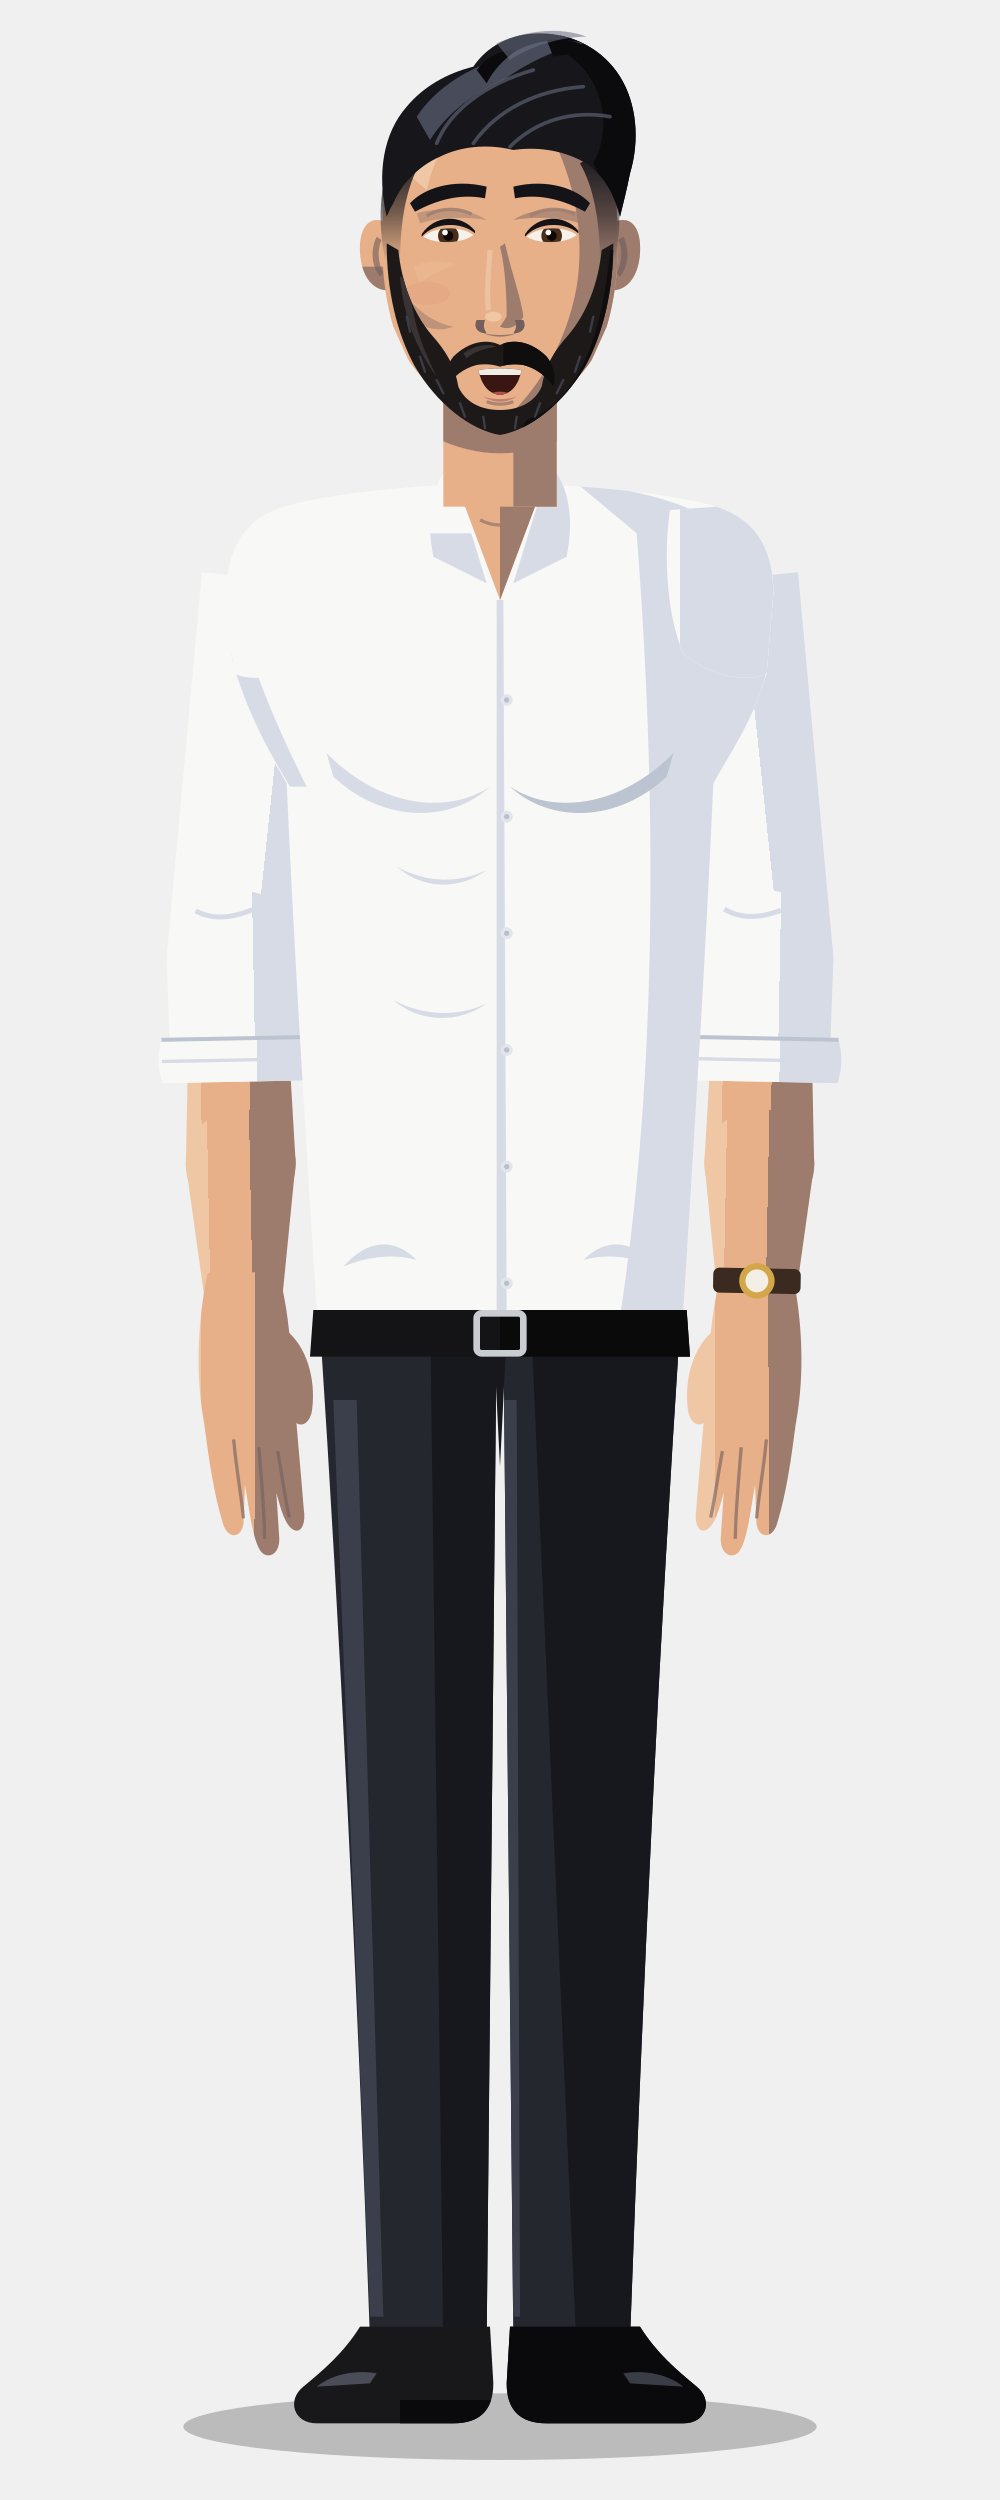
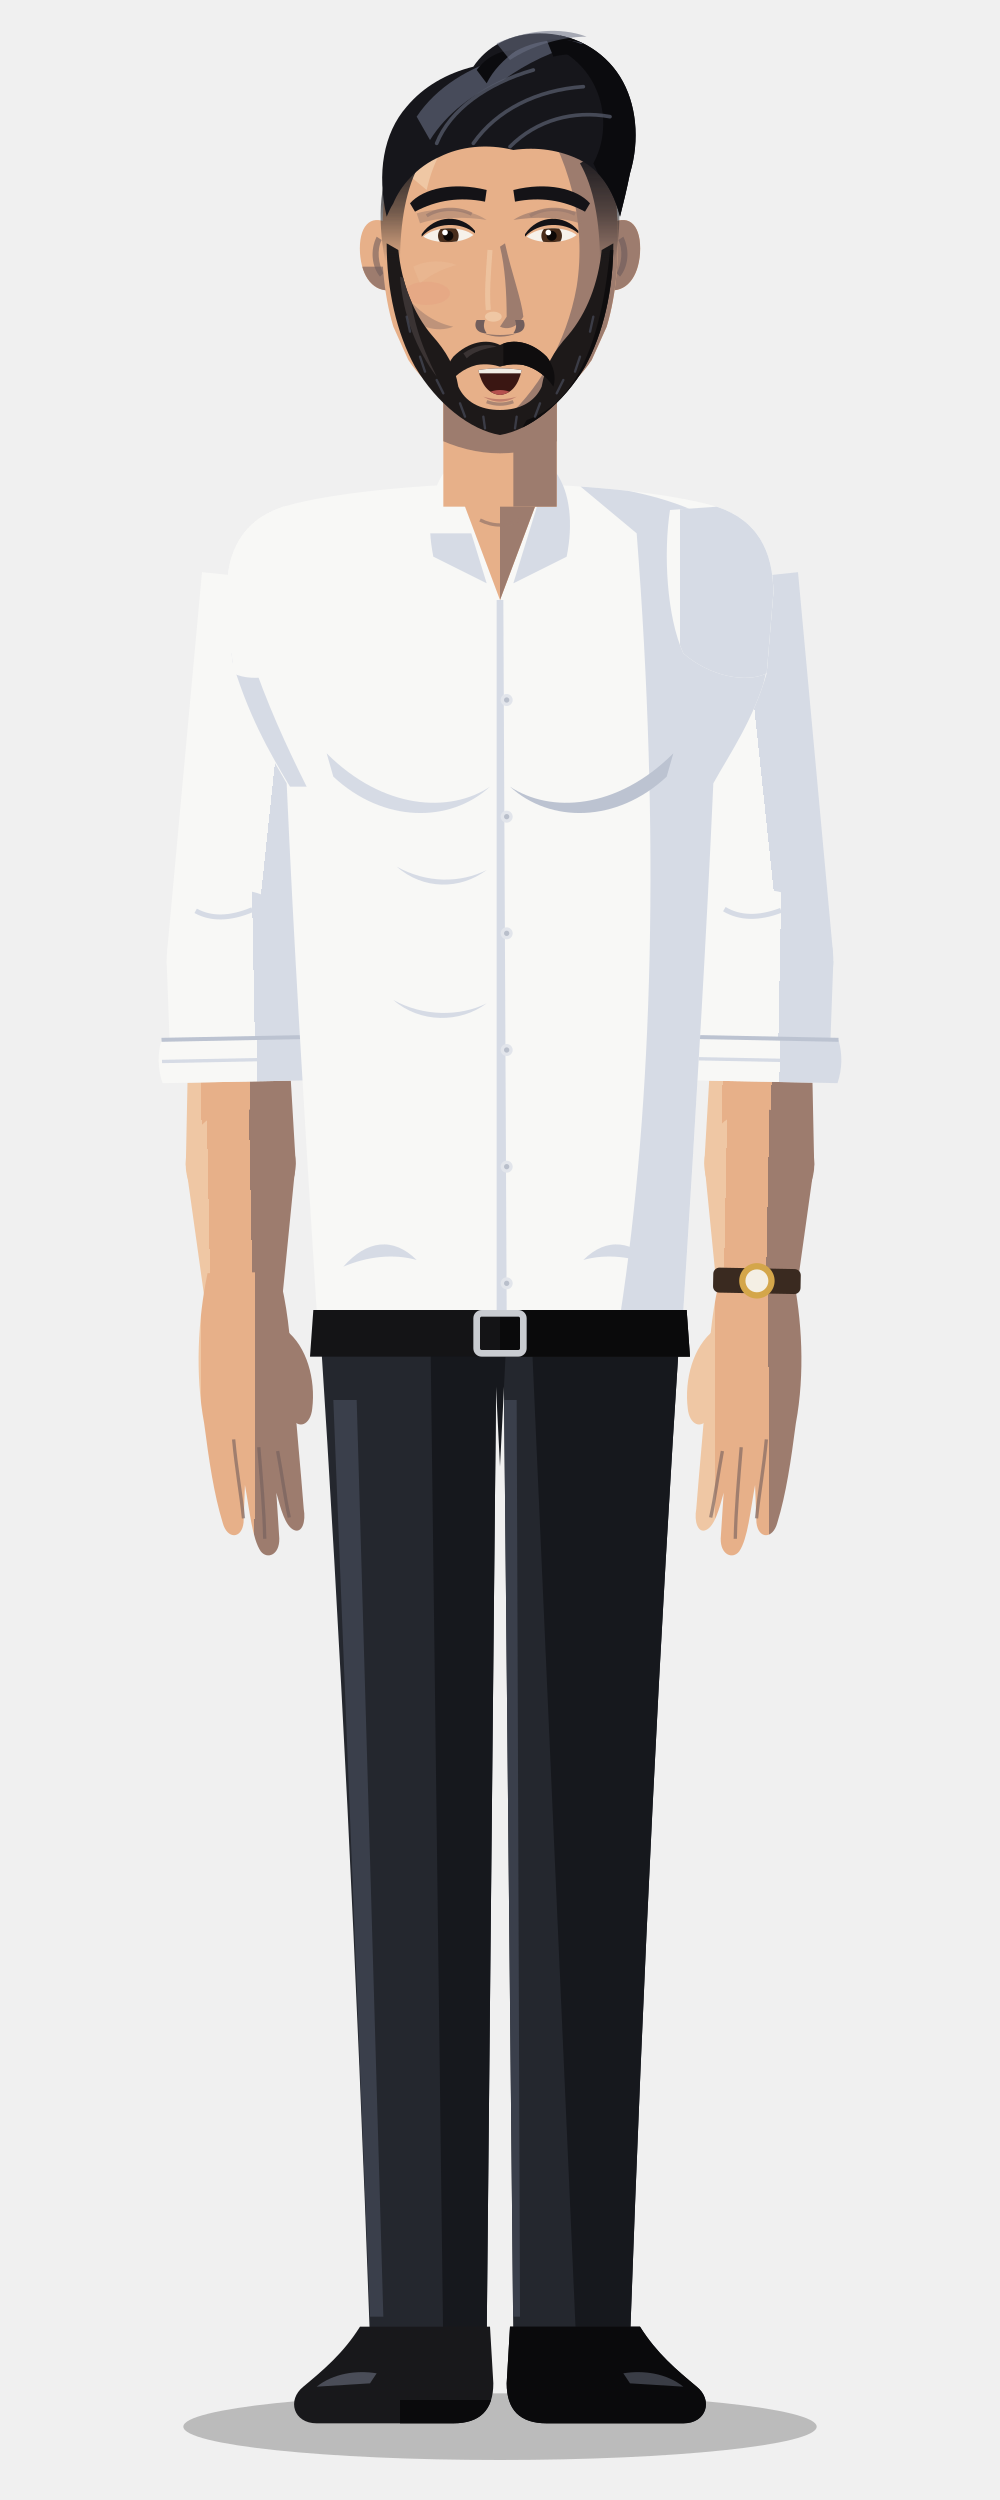
<svg xmlns="http://www.w3.org/2000/svg" viewBox="0 0 600 1500" width="600" height="1500">
  <defs>
    <linearGradient id="fade" x1="0" y1="0" x2="0" y2="1">
      <stop offset="0" stop-color="#16161b" stop-opacity="1" />
      <stop offset="0.55" stop-color="#16161b" stop-opacity="0.55" />
      <stop offset="1" stop-color="#16161b" stop-opacity="0" />
    </linearGradient>
    <clipPath id="c1">
      <path d="M192,796 L298,796 L292,1404 L222,1404 C214,1180 204,980 192,796 Z" />
    </clipPath>
    <clipPath id="c2">
      <path d="M 408,796 L 302,796 L 308,1404 L 378,1404 C 386,1180 396,980 408,796 Z" />
    </clipPath>
    <clipPath id="c3">
      <path d="M216,1396 L294,1396 L296,1430 C296,1446 288,1454 272,1454 L190,1454 C176,1454 172,1440 182,1432 C194,1422 206,1412 216,1396 Z" />
    </clipPath>
    <clipPath id="c4">
      <path d="M 384,1396 L 306,1396 L 304,1430 C 304,1446 312,1454 328,1454 L 410,1454 C 424,1454 428,1440 418,1432 C 406,1422 394,1412 384,1396 Z" />
    </clipPath>
    <linearGradient id="g5" gradientUnits="userSpaceOnUse" x1="112.0" y1="674.3" x2="175.9" y2="673.0">
      <stop offset="0" stop-color="#efc7a4" />
      <stop offset="0.14" stop-color="#efc7a4" />
      <stop offset="0.14" stop-color="#e7b089" />
      <stop offset="0.6" stop-color="#e7b089" />
      <stop offset="0.6" stop-color="#9d7c6e" />
      <stop offset="1" stop-color="#9d7c6e" />
    </linearGradient>
    <linearGradient id="g6" gradientUnits="userSpaceOnUse" x1="117.9" y1="744.7" x2="172.9" y2="743.6">
      <stop offset="0" stop-color="#efc7a4" />
      <stop offset="0.14" stop-color="#efc7a4" />
      <stop offset="0.14" stop-color="#e7b089" />
      <stop offset="0.6" stop-color="#e7b089" />
      <stop offset="0.6" stop-color="#9d7c6e" />
      <stop offset="1" stop-color="#9d7c6e" />
    </linearGradient>
    <linearGradient id="g7" gradientUnits="userSpaceOnUse" x1="110.7" y1="457.4" x2="197.3" y2="466.6">
      <stop offset="0" stop-color="#f8f8f6" />
      <stop offset="0.62" stop-color="#f8f8f6" />
      <stop offset="0.62" stop-color="#d6dbe5" />
      <stop offset="1" stop-color="#d6dbe5" />
    </linearGradient>
    <linearGradient id="g8" gradientUnits="userSpaceOnUse" x1="101.1" y1="606.8" x2="184.1" y2="605.2">
      <stop offset="0" stop-color="#f8f8f6" />
      <stop offset="0.62" stop-color="#f8f8f6" />
      <stop offset="0.62" stop-color="#d6dbe5" />
      <stop offset="1" stop-color="#d6dbe5" />
    </linearGradient>
    <linearGradient id="g9" gradientUnits="userSpaceOnUse" x1="97.2" y1="636.9" x2="189.2" y2="635.1">
      <stop offset="0" stop-color="#f8f8f6" />
      <stop offset="0.62" stop-color="#f8f8f6" />
      <stop offset="0.62" stop-color="#d6dbe5" />
      <stop offset="1" stop-color="#d6dbe5" />
    </linearGradient>
    <linearGradient id="g10" gradientUnits="userSpaceOnUse" x1="-28.0" y1="-0.6" x2="28.0" y2="0.6">
      <stop offset="0" stop-color="#efc7a4" />
      <stop offset="0.14" stop-color="#efc7a4" />
      <stop offset="0.14" stop-color="#e7b089" />
      <stop offset="0.6" stop-color="#e7b089" />
      <stop offset="0.6" stop-color="#9d7c6e" />
      <stop offset="1" stop-color="#9d7c6e" />
    </linearGradient>
    <linearGradient id="g11" gradientUnits="userSpaceOnUse" x1="424.1" y1="673.0" x2="488.0" y2="674.3">
      <stop offset="0" stop-color="#efc7a4" />
      <stop offset="0.14" stop-color="#efc7a4" />
      <stop offset="0.14" stop-color="#e7b089" />
      <stop offset="0.6" stop-color="#e7b089" />
      <stop offset="0.6" stop-color="#9d7c6e" />
      <stop offset="1" stop-color="#9d7c6e" />
    </linearGradient>
    <linearGradient id="g12" gradientUnits="userSpaceOnUse" x1="427.1" y1="743.6" x2="482.1" y2="744.7">
      <stop offset="0" stop-color="#efc7a4" />
      <stop offset="0.14" stop-color="#efc7a4" />
      <stop offset="0.14" stop-color="#e7b089" />
      <stop offset="0.6" stop-color="#e7b089" />
      <stop offset="0.6" stop-color="#9d7c6e" />
      <stop offset="1" stop-color="#9d7c6e" />
    </linearGradient>
    <linearGradient id="g13" gradientUnits="userSpaceOnUse" x1="402.7" y1="466.6" x2="489.3" y2="457.4">
      <stop offset="0" stop-color="#f8f8f6" />
      <stop offset="0.62" stop-color="#f8f8f6" />
      <stop offset="0.62" stop-color="#d6dbe5" />
      <stop offset="1" stop-color="#d6dbe5" />
    </linearGradient>
    <linearGradient id="g14" gradientUnits="userSpaceOnUse" x1="415.9" y1="605.2" x2="498.9" y2="606.8">
      <stop offset="0" stop-color="#f8f8f6" />
      <stop offset="0.62" stop-color="#f8f8f6" />
      <stop offset="0.62" stop-color="#d6dbe5" />
      <stop offset="1" stop-color="#d6dbe5" />
    </linearGradient>
    <linearGradient id="g15" gradientUnits="userSpaceOnUse" x1="410.8" y1="635.1" x2="502.8" y2="636.9">
      <stop offset="0" stop-color="#f8f8f6" />
      <stop offset="0.62" stop-color="#f8f8f6" />
      <stop offset="0.62" stop-color="#d6dbe5" />
      <stop offset="1" stop-color="#d6dbe5" />
    </linearGradient>
    <linearGradient id="g16" gradientUnits="userSpaceOnUse" x1="28.0" y1="0.6" x2="-28.0" y2="-0.6">
      <stop offset="0" stop-color="#efc7a4" />
      <stop offset="0.14" stop-color="#efc7a4" />
      <stop offset="0.14" stop-color="#e7b089" />
      <stop offset="0.6" stop-color="#e7b089" />
      <stop offset="0.6" stop-color="#9d7c6e" />
      <stop offset="1" stop-color="#9d7c6e" />
    </linearGradient>
    <clipPath id="c17">
      <path d="M300,290 C268,290 204,294 170,304 C146,312 136,330 136,356 L140,404 C148,432 162,452 172,470 C176,560 182,660 190,786 L410,786 C418,660 424,560 428,470 C438,452 452,432 460,404 L464,356 C464,330 454,312 430,304 C396,294 332,290 300,290 Z" />
    </clipPath>
    <clipPath id="c18">
      <path d="M276,296 L324,296 L300,360 Z" />
    </clipPath>
    <clipPath id="c19">
      <path d="M266,284 C258,296 256,314 260,334 L292,350 L276,298 Z" />
    </clipPath>
    <clipPath id="c20">
      <path d="M 334,284 C 342,296 344,314 340,334 L 308,350 L 324,298 Z" />
    </clipPath>
    <clipPath id="c21">
      <path d="M188,786 L412,786 L414,814 L186,814 Z" />
    </clipPath>
    <clipPath id="c22">
      <path d="M170,304 C146,312 136,330 136,356 L140,404 C152,410 174,406 190,392 C200,370 202,332 198,306 Z" />
    </clipPath>
    <clipPath id="c23">
      <path d="M 430,304 C 454,312 464,330 464,356 L 460,404 C 448,410 426,406 410,392 C 400,370 398,332 402,306 Z" />
    </clipPath>
    <clipPath id="c24">
      <path d="M233,134 C222,128 215,136 216,152 C217,166 224,176 236,174 Z" />
    </clipPath>
    <clipPath id="c25">
      <path d="M 367,134 C 378,128 385,136 384,152 C 383,166 376,176 364,174 Z" />
    </clipPath>
    <clipPath id="c26">
      <path d="M266,220 L266,304 L334,304 L334,220 Z" />
    </clipPath>
    <clipPath id="c27">
      <path d="M300,64 C341,64 369,88 370,126 C372,152 370,176 364,196 L355,216 C343,234 324,247 300,249 C276,247 257,234 245,216 L236,196 C230,176 228,152 230,126 C231,88 259,64 300,64 Z" />
    </clipPath>
    <clipPath id="c28">
      <path d="M254,142 C261,135.5 277,135.5 284,141 C277,146.55 261,146.55 254,142 Z" />
    </clipPath>
    <clipPath id="c29">
      <path d="M316,142 C323,135.5 339,135.5 346,141 C339,146.55 323,146.55 316,142 Z" />
    </clipPath>
    <clipPath id="c30">
      <path d="M232,146 C232,174 238,200 249,220 C262,242 282,258 300,261 C318,258 338,242 351,220 C362,200 368,174 368,146 L361,150 C359,170 352,188 341,201 C332,211 327,220 325,232 C321,241 312,246 300,246 C288,246 279,241 275,232 C273,220 268,211 259,201 C248,188 241,170 239,150 Z" />
    </clipPath>
    <clipPath id="c31">
      <path d="M272,214 C281,205 292,203 300,207 C308,203 319,205 328,214 C332,219 334,226 332,232 C328,226 322,221 314,219 C308,218 303,219 300,220 C297,219 292,218 286,219 C278,221 272,226 268,232 C266,226 268,219 272,214 Z" />
    </clipPath>
    <clipPath id="c32">
      <path d="M287,222 Q300,220 313,222 Q310,236 300,237 Q290,236 287,222 Z" />
    </clipPath>
    <clipPath id="c33">
      <path d="M232,130 C226,104 230,80 244,64 C254,52 268,44 284,40 C292,28 306,20 324,20 C344,20 362,30 372,46 C382,62 384,84 378,104 C376,114 374,122 372,130 C368,114 360,102 348,96 C336,90 322,88 308,90 C292,86 276,88 264,94 C250,100 240,112 236,122 C234,125 233,128 232,130 Z" />
    </clipPath>
  </defs>
  <ellipse cx="300" cy="1456" rx="190" ry="20" fill="#000" opacity="0.22" />
  <path d="M192,796 L298,796 L292,1404 L222,1404 C214,1180 204,980 192,796 Z" fill="#24272e" />
  <g clip-path="url(#c1)">
    <path d="M258,780 L304,780 L300,1412 L266,1412 Z" fill="#16181d" />
    <path d="M200,840 L214,840 L230,1390 L222,1390 Z" fill="#3a3f4b" />
  </g>
  <path d="M 408,796 L 302,796 L 308,1404 L 378,1404 C 386,1180 396,980 408,796 Z" fill="#24272e" />
  <g clip-path="url(#c2)">
    <path d="M318,780 L420,780 L420,1412 L346,1412 Z" fill="#16181d" />
    <path d="M 310,840 L 302,840 L 306,1390 L 312,1390 Z" fill="#3a3f4b" />
  </g>
  <path d="M296,800 L300,880 L304,800 Z" fill="#16181d" />
  <path d="M216,1396 L294,1396 L296,1430 C296,1446 288,1454 272,1454 L190,1454 C176,1454 172,1440 182,1432 C194,1422 206,1412 216,1396 Z" fill="#18181b" />
  <g clip-path="url(#c3)">
    <path d="M240,1440 L300,1440 L300,1460 L240,1460 Z" fill="#0a0a0c" />
    <path d="M190,1432 C200,1424 214,1422 226,1424 L222,1430 Z" fill="#4a4d58" />
  </g>
  <path d="M 384,1396 L 306,1396 L 304,1430 C 304,1446 312,1454 328,1454 L 410,1454 C 424,1454 428,1440 418,1432 C 406,1422 394,1412 384,1396 Z" fill="#18181b" />
  <g clip-path="url(#c4)">
    <path d="M300,1380 L440,1380 L440,1460 L300,1460 Z" fill="#0a0a0c" />
    <path d="M 410,1432 C 400,1424 386,1422 374,1424 L 378,1430 Z" fill="#3a3d46" />
  </g>
  <path d="M112.5,649.6 L111.5,699.0 L177.4,697.7 L174.5,648.4 Z" fill="url(#g5)" />
  <circle cx="144.4" cy="698.3" r="33.0" fill="url(#g6)" />
  <path d="M111.5,699.0 L124.3,790.4 L168.3,789.6 L177.4,697.7 Z" fill="url(#g6)" />
  <path d="M121.2,343.3 L100.2,571.6 L183.8,580.4 L210.8,352.7 Z" fill="url(#g7)" />
  <circle cx="142.0" cy="576.0" r="42.0" fill="url(#g8)" />
  <path d="M100.0,576.8 L102.2,636.8 L184.2,635.2 L184.0,575.2 Z" fill="url(#g8)" />
  <path d="M188.9,622.1 Q193.2,635.0 189.5,648.1 L97.5,649.9 Q93.2,637.0 96.9,623.9 Z" fill="url(#g9)" />
  <path d="M188.9,622.1 L96.9,623.9" stroke="#bcc3d1" stroke-width="2.4" />
  <path d="M189.2,635.1 L97.2,636.9" stroke="#d6dbe5" stroke-width="2" />
  <path d="M117.4,546.5 q14.0,7.7 34.0,-0.7" fill="none" stroke="#d6dbe5" stroke-width="3" />
  <g transform="translate(146.0,776.0) rotate(-1.1)">
    <g transform="scale(1.25,1.25)">
      <path d="M-17,-10 C-22,12 -24,38 -20,62 C-18,80 -16,96 -12,110 C-10,118 -3,118 -2,110 L-1,92 C1,104 2,118 6,124 C9,128 15,126 15,118 L14,96 C16,104 18,112 22,114 C26,116 28,110 27,104 C26,86 24,62 23,40 C22,20 21,6 17,-10 Z" fill="url(#g10)" />
      <path d="M20,18 C30,26 34,42 32,56 C31,64 25,66 22,60 C22,48 20,36 16,28 Z" fill="url(#g10)" />
      <path d="M-6,70 C-5,84 -3,96 -2,108 M6,74 C7,90 8,104 8,118 M15,76 C17,88 18,98 20,108" fill="none" stroke="#725e5c" stroke-width="1.6" opacity="0.6" />
    </g>
  </g>
  <path d="M425.5,648.4 L422.6,697.7 L488.5,699.0 L487.5,649.6 Z" fill="url(#g11)" />
  <circle cx="455.6" cy="698.3" r="33.0" fill="url(#g12)" />
  <path d="M422.6,697.7 L431.7,789.6 L475.7,790.4 L488.5,699.0 Z" fill="url(#g12)" />
  <path d="M389.2,352.7 L416.2,580.4 L499.8,571.6 L478.8,343.3 Z" fill="url(#g13)" />
  <circle cx="458.0" cy="576.0" r="42.0" fill="url(#g14)" />
  <path d="M416.0,575.2 L415.8,635.2 L497.8,636.8 L500.0,576.8 Z" fill="url(#g14)" />
  <path d="M503.1,623.9 Q506.8,637.0 502.5,649.9 L410.5,648.1 Q406.8,635.0 411.1,622.1 Z" fill="url(#g15)" />
  <path d="M503.1,623.9 L411.1,622.1" stroke="#bcc3d1" stroke-width="2.4" />
  <path d="M502.8,636.9 L410.8,635.1" stroke="#d6dbe5" stroke-width="2" />
  <path d="M434.6,545.5 q14.0,8.3 34.0,0.7" fill="none" stroke="#d6dbe5" stroke-width="3" />
  <g transform="translate(454.0,776.0) rotate(1.1)">
    <g transform="scale(-1.25,1.25)">
      <path d="M-17,-10 C-22,12 -24,38 -20,62 C-18,80 -16,96 -12,110 C-10,118 -3,118 -2,110 L-1,92 C1,104 2,118 6,124 C9,128 15,126 15,118 L14,96 C16,104 18,112 22,114 C26,116 28,110 27,104 C26,86 24,62 23,40 C22,20 21,6 17,-10 Z" fill="url(#g16)" />
      <path d="M20,18 C30,26 34,42 32,56 C31,64 25,66 22,60 C22,48 20,36 16,28 Z" fill="url(#g16)" />
      <path d="M-6,70 C-5,84 -3,96 -2,108 M6,74 C7,90 8,104 8,118 M15,76 C17,88 18,98 20,108" fill="none" stroke="#725e5c" stroke-width="1.6" opacity="0.6" />
      <rect x="-21" y="-12" width="42" height="12" rx="3" fill="#3a2a20" />
      <circle cx="0" cy="-6" r="8.5" fill="#d4a64a" />
      <circle cx="0" cy="-6" r="5.5" fill="#f4efe4" />
    </g>
  </g>
  <path d="M300,290 C268,290 204,294 170,304 C146,312 136,330 136,356 L140,404 C148,432 162,452 172,470 C176,560 182,660 190,786 L410,786 C418,660 424,560 428,470 C438,452 452,432 460,404 L464,356 C464,330 454,312 430,304 C396,294 332,290 300,290 Z" fill="#f8f8f6" />
  <g clip-path="url(#c17)">
    <path d="M346,290 C406,296 466,316 464,374 C460,422 444,450 430,474 L414,790 L372,790 C392,660 396,500 382,320 Z" fill="#d6dbe5" />
    <path d="M138,392 C148,428 162,452 174,472 L184,472 C172,448 160,422 150,392 Z" fill="#d6dbe5" />
  </g>
  <path d="M196,452 C230,486 270,488 294,472 C270,494 230,494 200,466 Z" fill="#d6dbe5" />
  <path d="M404,452 C370,486 330,488 306,472 C330,494 370,494 400,466 Z" fill="#bcc3d1" />
  <path d="M236,600 C254,610 276,610 292,602 C276,614 252,614 236,600 Z" fill="#d6dbe5" />
  <path d="M206,760 C220,744 236,742 250,756 C236,752 220,754 206,760 Z" fill="#d6dbe5" />
  <path d="M350,756 C364,742 380,744 394,760 C380,754 364,752 350,756 Z" fill="#d6dbe5" />
  <path d="M238,520 C256,530 276,530 292,522 C276,534 254,534 238,520 Z" fill="#d6dbe5" />
  <path d="M276,296 L324,296 L300,360 Z" fill="#e7b089" />
  <g clip-path="url(#c18)">
    <path d="M300,290 L330,290 L300,364 Z" fill="#9d7c6e" />
  </g>
  <path d="M288,312 Q300,318 312,312" fill="none" stroke="#9d7c6e" stroke-width="2" opacity="0.8" />
  <path d="M266,284 C258,296 256,314 260,334 L292,350 L276,298 Z" fill="#f8f8f6" />
  <g clip-path="url(#c19)">
    <path d="M256,320 L292,320 L292,352 L256,352 Z" fill="#d6dbe5" />
  </g>
  <path d="M 334,284 C 342,296 344,314 340,334 L 308,350 L 324,298 Z" fill="#f8f8f6" />
  <g clip-path="url(#c20)">
    <path d="M 334,284 C 342,296 344,314 340,334 L 308,350 L 324,298 Z" fill="#d6dbe5" />
  </g>
  <path d="M268,286 Q300,280 332,286 L326,292 Q300,288 274,292 Z" fill="#d6dbe5" />
  <path d="M298,360 L302,360 L304,786 L298,786 Z" fill="#d6dbe5" />
  <circle cx="304" cy="420" r="3.6" fill="#e2e5eb" />
  <circle cx="304" cy="420" r="1.6" fill="#b9bfcb" />
  <circle cx="304" cy="490" r="3.6" fill="#e2e5eb" />
  <circle cx="304" cy="490" r="1.6" fill="#b9bfcb" />
  <circle cx="304" cy="560" r="3.6" fill="#e2e5eb" />
  <circle cx="304" cy="560" r="1.6" fill="#b9bfcb" />
  <circle cx="304" cy="630" r="3.6" fill="#e2e5eb" />
  <circle cx="304" cy="630" r="1.6" fill="#b9bfcb" />
  <circle cx="304" cy="700" r="3.6" fill="#e2e5eb" />
  <circle cx="304" cy="700" r="1.6" fill="#b9bfcb" />
  <circle cx="304" cy="770" r="3.6" fill="#e2e5eb" />
  <circle cx="304" cy="770" r="1.6" fill="#b9bfcb" />
  <path d="M188,786 L412,786 L414,814 L186,814 Z" fill="#141416" />
  <g clip-path="url(#c21)">
    <path d="M300,780 L420,780 L420,820 L300,820 Z" fill="#0a0a0b" />
  </g>
  <rect x="286" y="788" width="28" height="24" rx="3" fill="none" stroke="#c9ccd1" stroke-width="4" />
  <path d="M170,304 C146,312 136,330 136,356 L140,404 C152,410 174,406 190,392 C200,370 202,332 198,306 Z" fill="#f8f8f6" />
  <path d="M 430,304 C 454,312 464,330 464,356 L 460,404 C 448,410 426,406 410,392 C 400,370 398,332 402,306 Z" fill="#f8f8f6" />
  <g clip-path="url(#c23)">
    <path d="M408,290 L470,290 L470,420 L408,420 Z" fill="#d6dbe5" />
  </g>
  <path d="M233,134 C222,128 215,136 216,152 C217,166 224,176 236,174 Z" fill="#e7b089" />
  <g clip-path="url(#c24)">
    <path d="M200,160 L240,160 L240,190 L200,190 Z" fill="#9d7c6e" />
  </g>
  <path d="M 367,134 C 378,128 385,136 384,152 C 383,166 376,176 364,174 Z" fill="#e7b089" />
  <g clip-path="url(#c25)">
    <path d="M360,120 L400,120 L400,190 L360,190 Z" fill="#9d7c6e" />
  </g>
  <path d="M226,142 C222,150 223,160 228,166 L230,164 C227,158 226,150 229,144 Z" fill="#725e5c" opacity="0.6" />
  <path d="M 374,142 C 378,150 377,160 372,166 L 370,164 C 373,158 374,150 371,144 Z" fill="#725e5c" opacity="0.7" />
  <path d="M266,220 L266,304 L334,304 L334,220 Z" fill="#e7b089" />
  <g clip-path="url(#c26)">
    <path d="M308,210 L340,210 L340,310 L308,310 Z" fill="#9d7c6e" />
    <path d="M260,210 L340,210 L340,262 Q300,282 260,262 Z" fill="#9d7c6e" />
  </g>
  <path d="M300,64 C341,64 369,88 370,126 C372,152 370,176 364,196 L355,216 C343,234 324,247 300,249 C276,247 257,234 245,216 L236,196 C230,176 228,152 230,126 C231,88 259,64 300,64 Z" fill="#e7b089" />
  <g clip-path="url(#c27)">
    <path d="M318,60 C352,70 376,96 376,130 C378,170 368,204 350,228 C336,244 318,252 300,254 C322,236 340,206 346,172 C352,134 342,94 318,60 Z" fill="#9d7c6e" />
    <path d="M244,104 C250,86 264,74 282,70 C268,82 260,96 256,114 Z" fill="#efc7a4" />
  </g>
  <path d="M248,160 C256,156 266,156 274,159 C266,161 258,165 252,170 Z" fill="#efc7a4" opacity="0.25" />
  <path d="M244,178 C252,188 262,194 272,196 C262,200 250,196 244,188 Z" fill="#9d7c6e" opacity="0.55" />
  <ellipse cx="256" cy="176" rx="14" ry="7" fill="#e07e70" opacity="0.14" />
-   <path d="M246,122 C254,113 272,107 292,112 L291,119 C276,116 262,120 249,127 Z" fill="#141317" />
-   <path d="M 354,122 C 346,113 328,107 308,112 L 309,119 C 324,116 338,120 351,127 Z" fill="#141317" />
+   <path d="M246,122 C254,113 272,109 292,114 L291,121 C276,118 262,120 249,127 Z" fill="#141317" />
+   <path d="M 354,122 C 346,113 328,109 308,114 L 309,121 C 324,118 338,120 351,127 Z" fill="#141317" />
  <path d="M250,128 C264,124 282,125 292,132 C280,130 264,130 252,134 Z" fill="#9d7c6e" opacity="0.5" />
  <path d="M 350,128 C 336,124 318,125 308,132 C 320,130 336,130 348,134 Z" fill="#9d7c6e" opacity="0.7" />
  <path d="M254,142 C261,135.5 277,135.5 284,141 C277,146.55 261,146.55 254,142 Z" fill="#f6f1ea" />
  <g clip-path="url(#c28)">
    <circle cx="269" cy="141.5" r="6.2" fill="#4a2e1c" />
    <circle cx="269" cy="141.5" r="3" fill="#0e0907" />
    <circle cx="267" cy="139.5" r="1.7" fill="#fff" />
    <rect x="249" y="120" width="40" height="17.5" fill="#000" opacity="0.14" />
  </g>
  <path d="M253,142 C261,133.0 277,133.0 285,140 L285,138.5 C277,128.5 261,128.5 253,140.5 Z" fill="#141317" />
  <path d="M256,129.5 C264,124.5 275,124.5 283,128.5" fill="none" stroke="#9d7c6e" stroke-width="2" opacity="0.8" />
  <path d="M316,142 C323,135.5 339,135.5 346,141 C339,146.55 323,146.55 316,142 Z" fill="#f6f1ea" />
  <g clip-path="url(#c29)">
    <circle cx="331" cy="141.5" r="6.2" fill="#4a2e1c" />
    <circle cx="331" cy="141.5" r="3" fill="#0e0907" />
    <circle cx="329" cy="139.5" r="1.7" fill="#fff" />
    <rect x="311" y="120" width="40" height="17.5" fill="#000" opacity="0.14" />
  </g>
  <path d="M315,142 C323,133.0 339,133.0 347,140 L347,138.5 C339,128.5 323,128.5 315,140.5 Z" fill="#141317" />
  <path d="M318,129.5 C326,124.5 337,124.5 345,128.5" fill="none" stroke="#9d7c6e" stroke-width="2" opacity="0.8" />
  <path d="M303,146 C307,164 313,180 314,190 C310,197 304,198 300,196 L304,190 C304,176 303,160 300,148 Z" fill="#9d7c6e" />
  <path d="M286,192 C284,196 286,200 292,200 C290,197 290,195 291,192 Z" fill="#725e5c" />
  <path d="M314,192 C316,196 314,200 308,200 C310,197 310,195 309,192 Z" fill="#725e5c" />
  <path d="M290,200 Q300,204 310,200 Q300,202 290,200 Z" fill="#725e5c" opacity="0.7" />
  <ellipse cx="296" cy="190" rx="5" ry="3" fill="#efc7a4" />
  <path d="M294,150 C293,164 292,176 293,186" fill="none" stroke="#efc7a4" stroke-width="3" opacity="0.8" />
  <path d="M232,146 C232,174 238,200 249,220 C262,242 282,258 300,261 C318,258 338,242 351,220 C362,200 368,174 368,146 L361,150 C359,170 352,188 341,201 C332,211 327,220 325,232 C321,241 312,246 300,246 C288,246 279,241 275,232 C273,220 268,211 259,201 C248,188 241,170 239,150 Z" fill="#1d1919" />
  <g clip-path="url(#c30)">
    <path d="M316,252 C340,244 360,216 366,150 L380,150 L380,280 L300,280 Z" fill="#0f0d0e" />
    <path d="M240,166 C242,190 250,210 262,226 C252,206 246,188 246,168 Z" fill="#3a3333" />
  </g>
  <path d="M252,214 l3,9" fill="none" stroke="#474b5a" stroke-width="1.4" stroke-linecap="round" stroke-linejoin="round" opacity="0.7" />
  <path d="M262,228 l4,8" fill="none" stroke="#474b5a" stroke-width="1.4" stroke-linecap="round" stroke-linejoin="round" opacity="0.7" />
  <path d="M276,242 l3,8" fill="none" stroke="#474b5a" stroke-width="1.4" stroke-linecap="round" stroke-linejoin="round" opacity="0.7" />
  <path d="M290,250 l1,7" fill="none" stroke="#474b5a" stroke-width="1.4" stroke-linecap="round" stroke-linejoin="round" opacity="0.7" />
  <path d="M244,190 l2,9" fill="none" stroke="#474b5a" stroke-width="1.4" stroke-linecap="round" stroke-linejoin="round" opacity="0.7" />
  <path d="M310,250 l-1,7" fill="none" stroke="#474b5a" stroke-width="1.4" stroke-linecap="round" stroke-linejoin="round" opacity="0.7" />
  <path d="M324,242 l-3,8" fill="none" stroke="#474b5a" stroke-width="1.4" stroke-linecap="round" stroke-linejoin="round" opacity="0.7" />
  <path d="M338,228 l-4,8" fill="none" stroke="#474b5a" stroke-width="1.4" stroke-linecap="round" stroke-linejoin="round" opacity="0.7" />
  <path d="M348,214 l-3,9" fill="none" stroke="#474b5a" stroke-width="1.4" stroke-linecap="round" stroke-linejoin="round" opacity="0.7" />
  <path d="M356,190 l-2,9" fill="none" stroke="#474b5a" stroke-width="1.4" stroke-linecap="round" stroke-linejoin="round" opacity="0.7" />
  <path d="M272,214 C281,205 292,203 300,207 C308,203 319,205 328,214 C332,219 334,226 332,232 C328,226 322,221 314,219 C308,218 303,219 300,220 C297,219 292,218 286,219 C278,221 272,226 268,232 C266,226 268,219 272,214 Z" fill="#1d1919" />
  <g clip-path="url(#c31)">
    <path d="M302,200 L340,200 L340,236 L302,236 Z" fill="#0f0d0e" />
    <path d="M278,212 C285,207 293,206 298,208 C291,209 284,211 280,215 Z" fill="#3a3333" />
  </g>
  <path d="M287,222 Q300,220 313,222 Q310,236 300,237 Q290,236 287,222 Z" fill="#3a1612" />
  <g clip-path="url(#c32)">
-     <rect x="280" y="218" width="40" height="7" fill="#f1ece4" />
-     <ellipse cx="300" cy="241" rx="10" ry="6" fill="#b4504e" />
+     <rect x="278" y="218" width="44" height="6" fill="#f1ece4" />
+     <ellipse cx="300" cy="240" rx="10" ry="6" fill="#b4504e" />
  </g>
  <path d="M290,238 Q300,244 310,238 Q300,241 290,238 Z" fill="#c27f6c" />
  <path d="M292,241 Q300,244 308,241" fill="none" stroke="#9d7c6e" stroke-width="2" opacity="0.8" />
  <path d="M231,156 C226,130 228,106 238,90 L252,98 C244,112 240,132 240,158 Z" fill="url(#fade)" />
  <path d="M 369,156 C 374,130 372,106 362,90 L 348,98 C 356,112 360,132 360,158 Z" fill="url(#fade)" />
  <path d="M232,130 C226,104 230,80 244,64 C254,52 268,44 284,40 C292,28 306,20 324,20 C344,20 362,30 372,46 C382,62 384,84 378,104 C376,114 374,122 372,130 C368,114 360,102 348,96 C336,90 322,88 308,90 C292,86 276,88 264,94 C250,100 240,112 236,122 C234,125 233,128 232,130 Z" fill="#16161b" />
  <g clip-path="url(#c33)">
    <path d="M336,18 C368,24 388,52 384,84 C382,104 376,118 372,132 L356,98 C368,76 362,44 336,30 Z" fill="#0b0b0e" />
    <path d="M250,70 C262,52 282,40 304,34 C318,24 336,22 350,26 C332,30 316,38 302,48 C284,56 268,68 258,84 Z" fill="#474b5a" />
  </g>
  <path d="M262,86 C270,66 292,50 320,42" fill="none" stroke="#5a5f70" stroke-width="2.2" stroke-linecap="round" stroke-linejoin="round" opacity="0.7" />
  <path d="M284,86 C298,66 322,54 350,52" fill="none" stroke="#5a5f70" stroke-width="2.2" stroke-linecap="round" stroke-linejoin="round" opacity="0.7" />
  <path d="M306,88 C322,72 344,66 366,70" fill="none" stroke="#5a5f70" stroke-width="2.2" stroke-linecap="round" stroke-linejoin="round" opacity="0.7" />
  <path d="M286,42 C292,34 300,30 310,30 C302,36 296,42 292,50 Z" fill="#0b0b0e" />
  <path d="M328,24 C340,22 352,26 360,34 C350,32 340,32 332,34 Z" fill="#0b0b0e" />
  <path d="M298,26 C316,18 336,16 352,22 C336,22 318,28 306,36 Z" fill="#6a7083" opacity="0.55" />
</svg>
